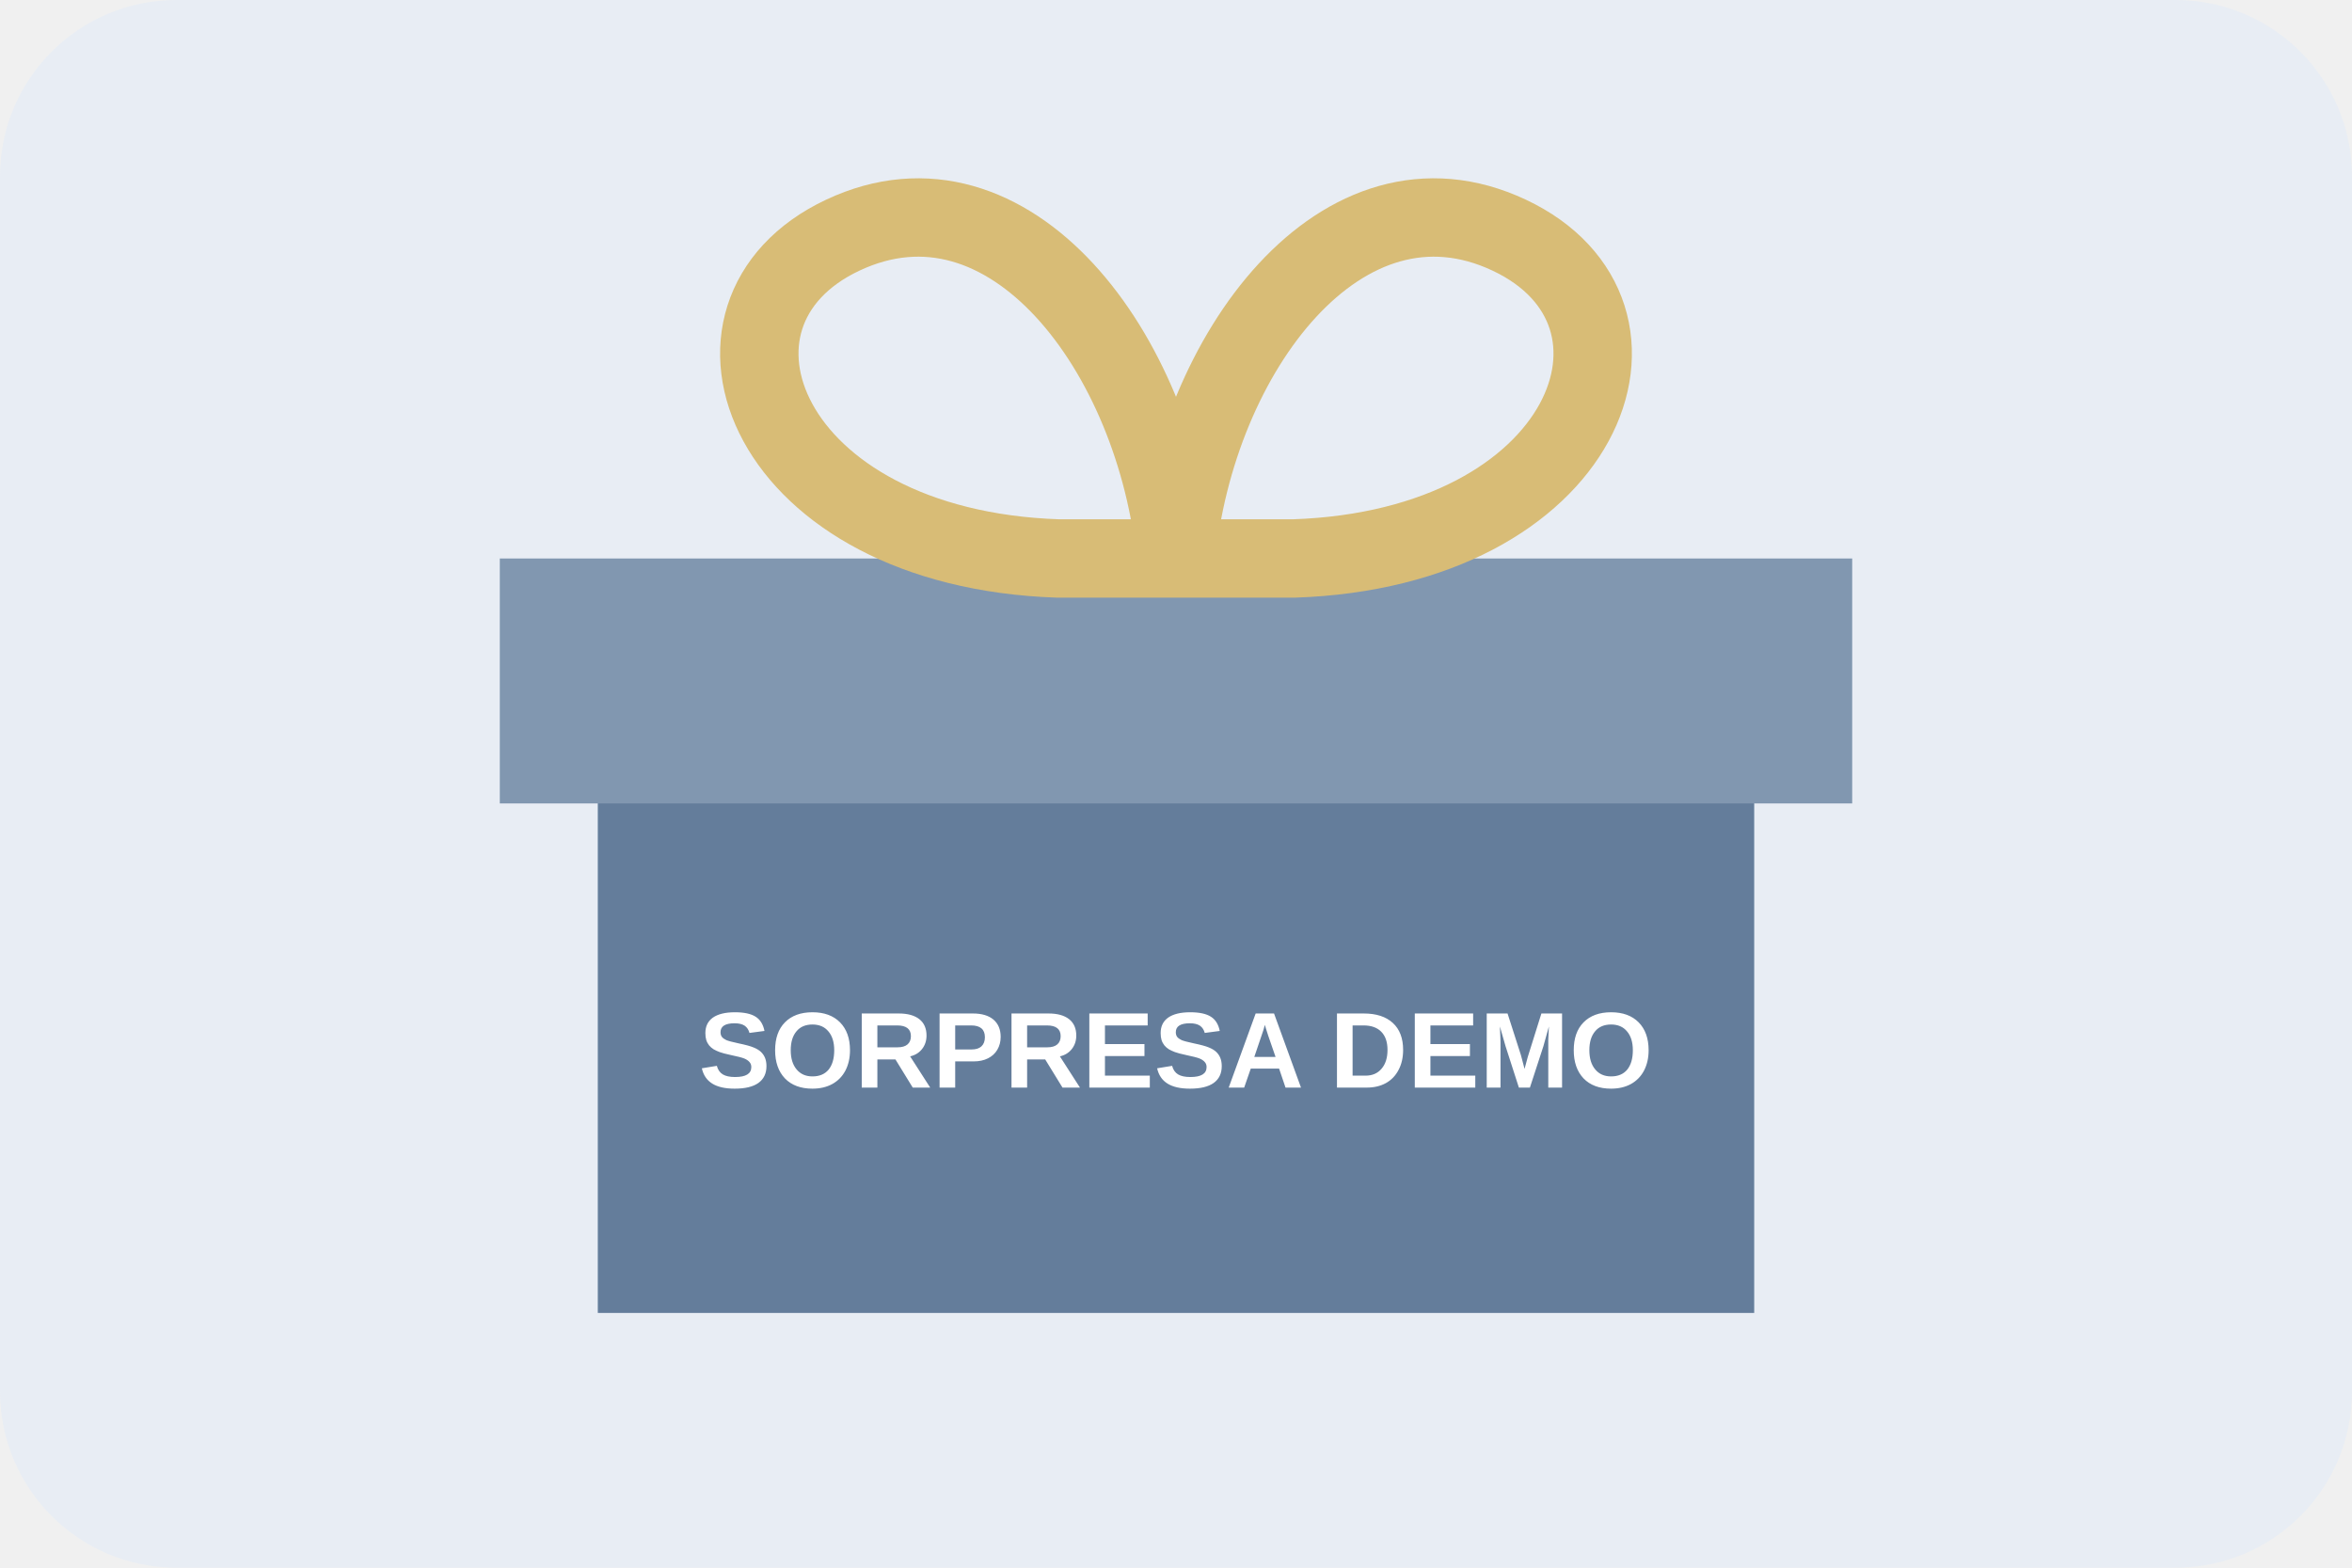
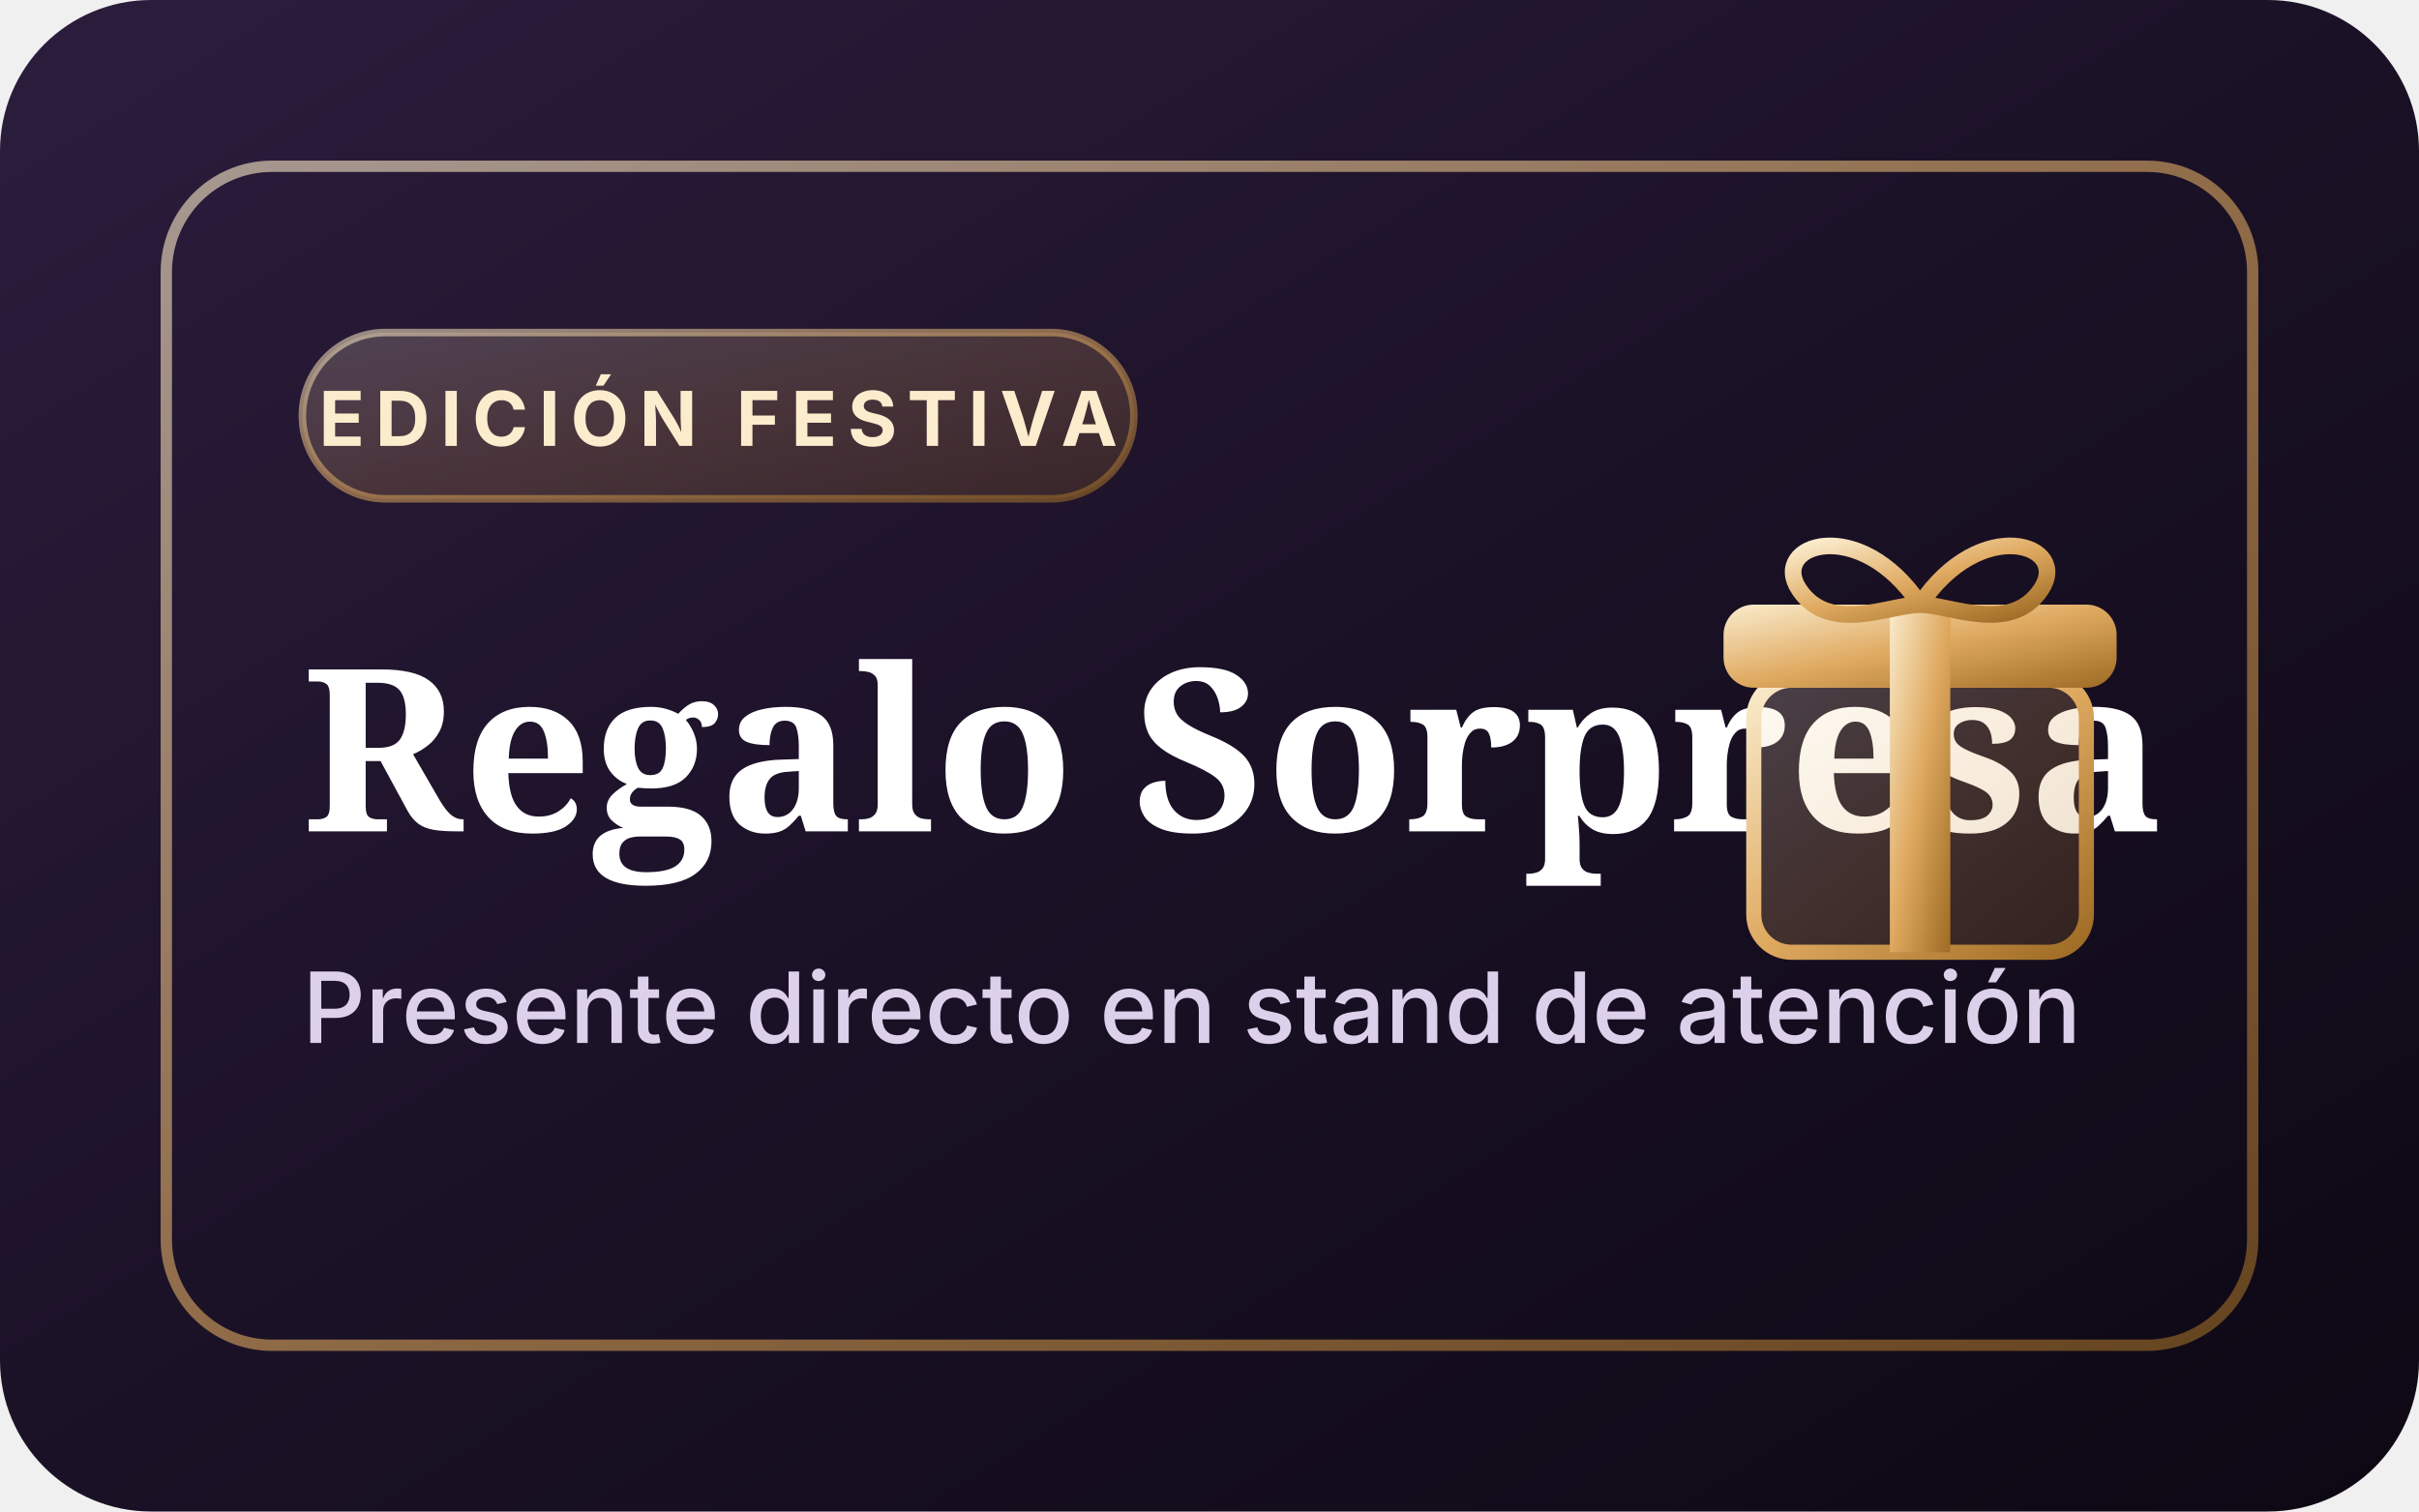
- <svg xmlns="http://www.w3.org/2000/svg" viewBox="0 0 240 160" role="img" aria-labelledby="title">
-   <rect width="240" height="160" rx="18" fill="#e8edf4" />
-   <path d="M61 71h118v63H61z" fill="#647d9b" />
-   <path d="M51 57h138v25H51z" fill="#8197b0" />
-   <path d="M108 57c-30-1-39-25-22-33 17-8 32 12 34 33Zm24 0c30-1 39-25 22-33-17-8-32 12-34 33Z" fill="none" stroke="#d8bc76" stroke-width="8" />
-   <text x="120" y="111" text-anchor="middle" font-family="Arial" font-weight="700" font-size="11" fill="#fff">SORPRESA DEMO</text>
+ <svg xmlns="http://www.w3.org/2000/svg" viewBox="0 0 320 200" role="img" aria-labelledby="title">
+   <defs>
+     <linearGradient id="bgSu" x1="0" y1="0" x2="1" y2="1">
+       <stop offset="0%" stop-color="#2c1d3d" />
+       <stop offset="55%" stop-color="#191024" />
+       <stop offset="100%" stop-color="#0d0814" />
+     </linearGradient>
+     <linearGradient id="goldSu" x1="0" y1="0" x2="1" y2="1">
+       <stop offset="0%" stop-color="#faeccd" />
+       <stop offset="50%" stop-color="#dfa960" />
+       <stop offset="100%" stop-color="#9e6b24" />
+     </linearGradient>
+   </defs>
+   <rect width="320" height="200" rx="20" fill="url(#bgSu)" />
+   <rect x="22" y="22" width="276" height="156" rx="14" fill="none" stroke="url(#goldSu)" stroke-width="1.5" stroke-opacity="0.6" />
+   <rect x="40" y="44" width="110" height="22" rx="11" fill="url(#goldSu)" fill-opacity="0.2" stroke="url(#goldSu)" stroke-width="1" stroke-opacity="0.55" />
+   <text x="95" y="59" text-anchor="middle" font-family="system-ui, -apple-system, sans-serif" font-weight="700" font-size="10" letter-spacing="1.4" fill="#faeccd">EDICIÓN FESTIVA</text>
+   <text x="40" y="110" font-family="Georgia, serif" font-weight="700" font-size="30" fill="#ffffff">Regalo Sorpresa</text>
+   <text x="40" y="138" font-family="system-ui, -apple-system, sans-serif" font-weight="500" font-size="13" fill="#dcd0eb">Presente directo en stand de atención</text>
+   <g transform="translate(228,68)">
+     <rect x="4" y="22" width="44" height="36" rx="5" fill="url(#goldSu)" fill-opacity="0.22" stroke="url(#goldSu)" stroke-width="2" />
+     <rect x="0" y="12" width="52" height="11" rx="4" fill="url(#goldSu)" />
+     <rect x="22" y="12" width="8" height="46" fill="url(#goldSu)" />
+     <path d="M26 12C18 0 6 4 10 10S22 12 26 12Zm0 0c8-12 20-8 16-2s-12 2-16 2Z" fill="none" stroke="url(#goldSu)" stroke-width="2.2" />
+   </g>
</svg>
